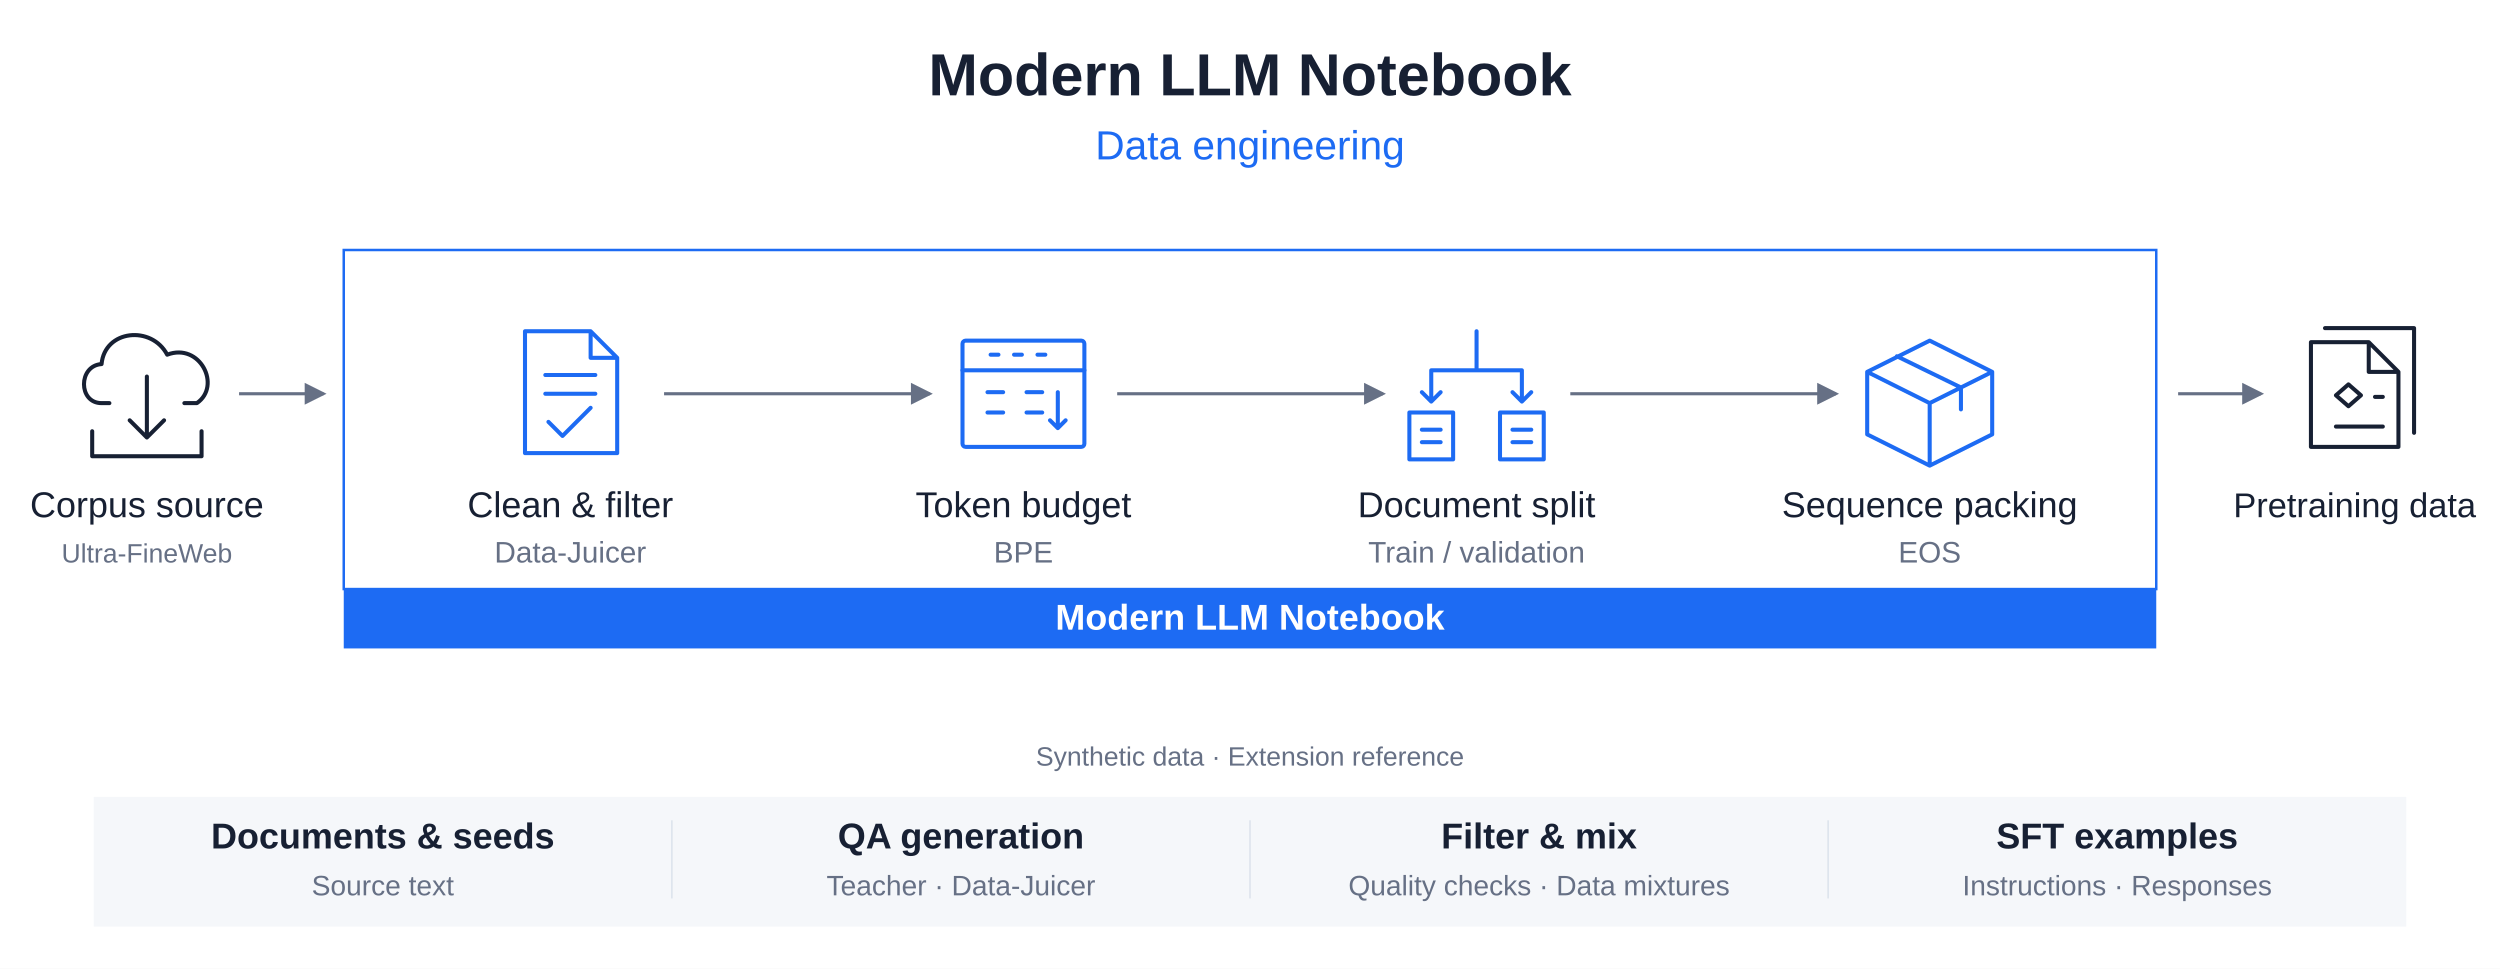
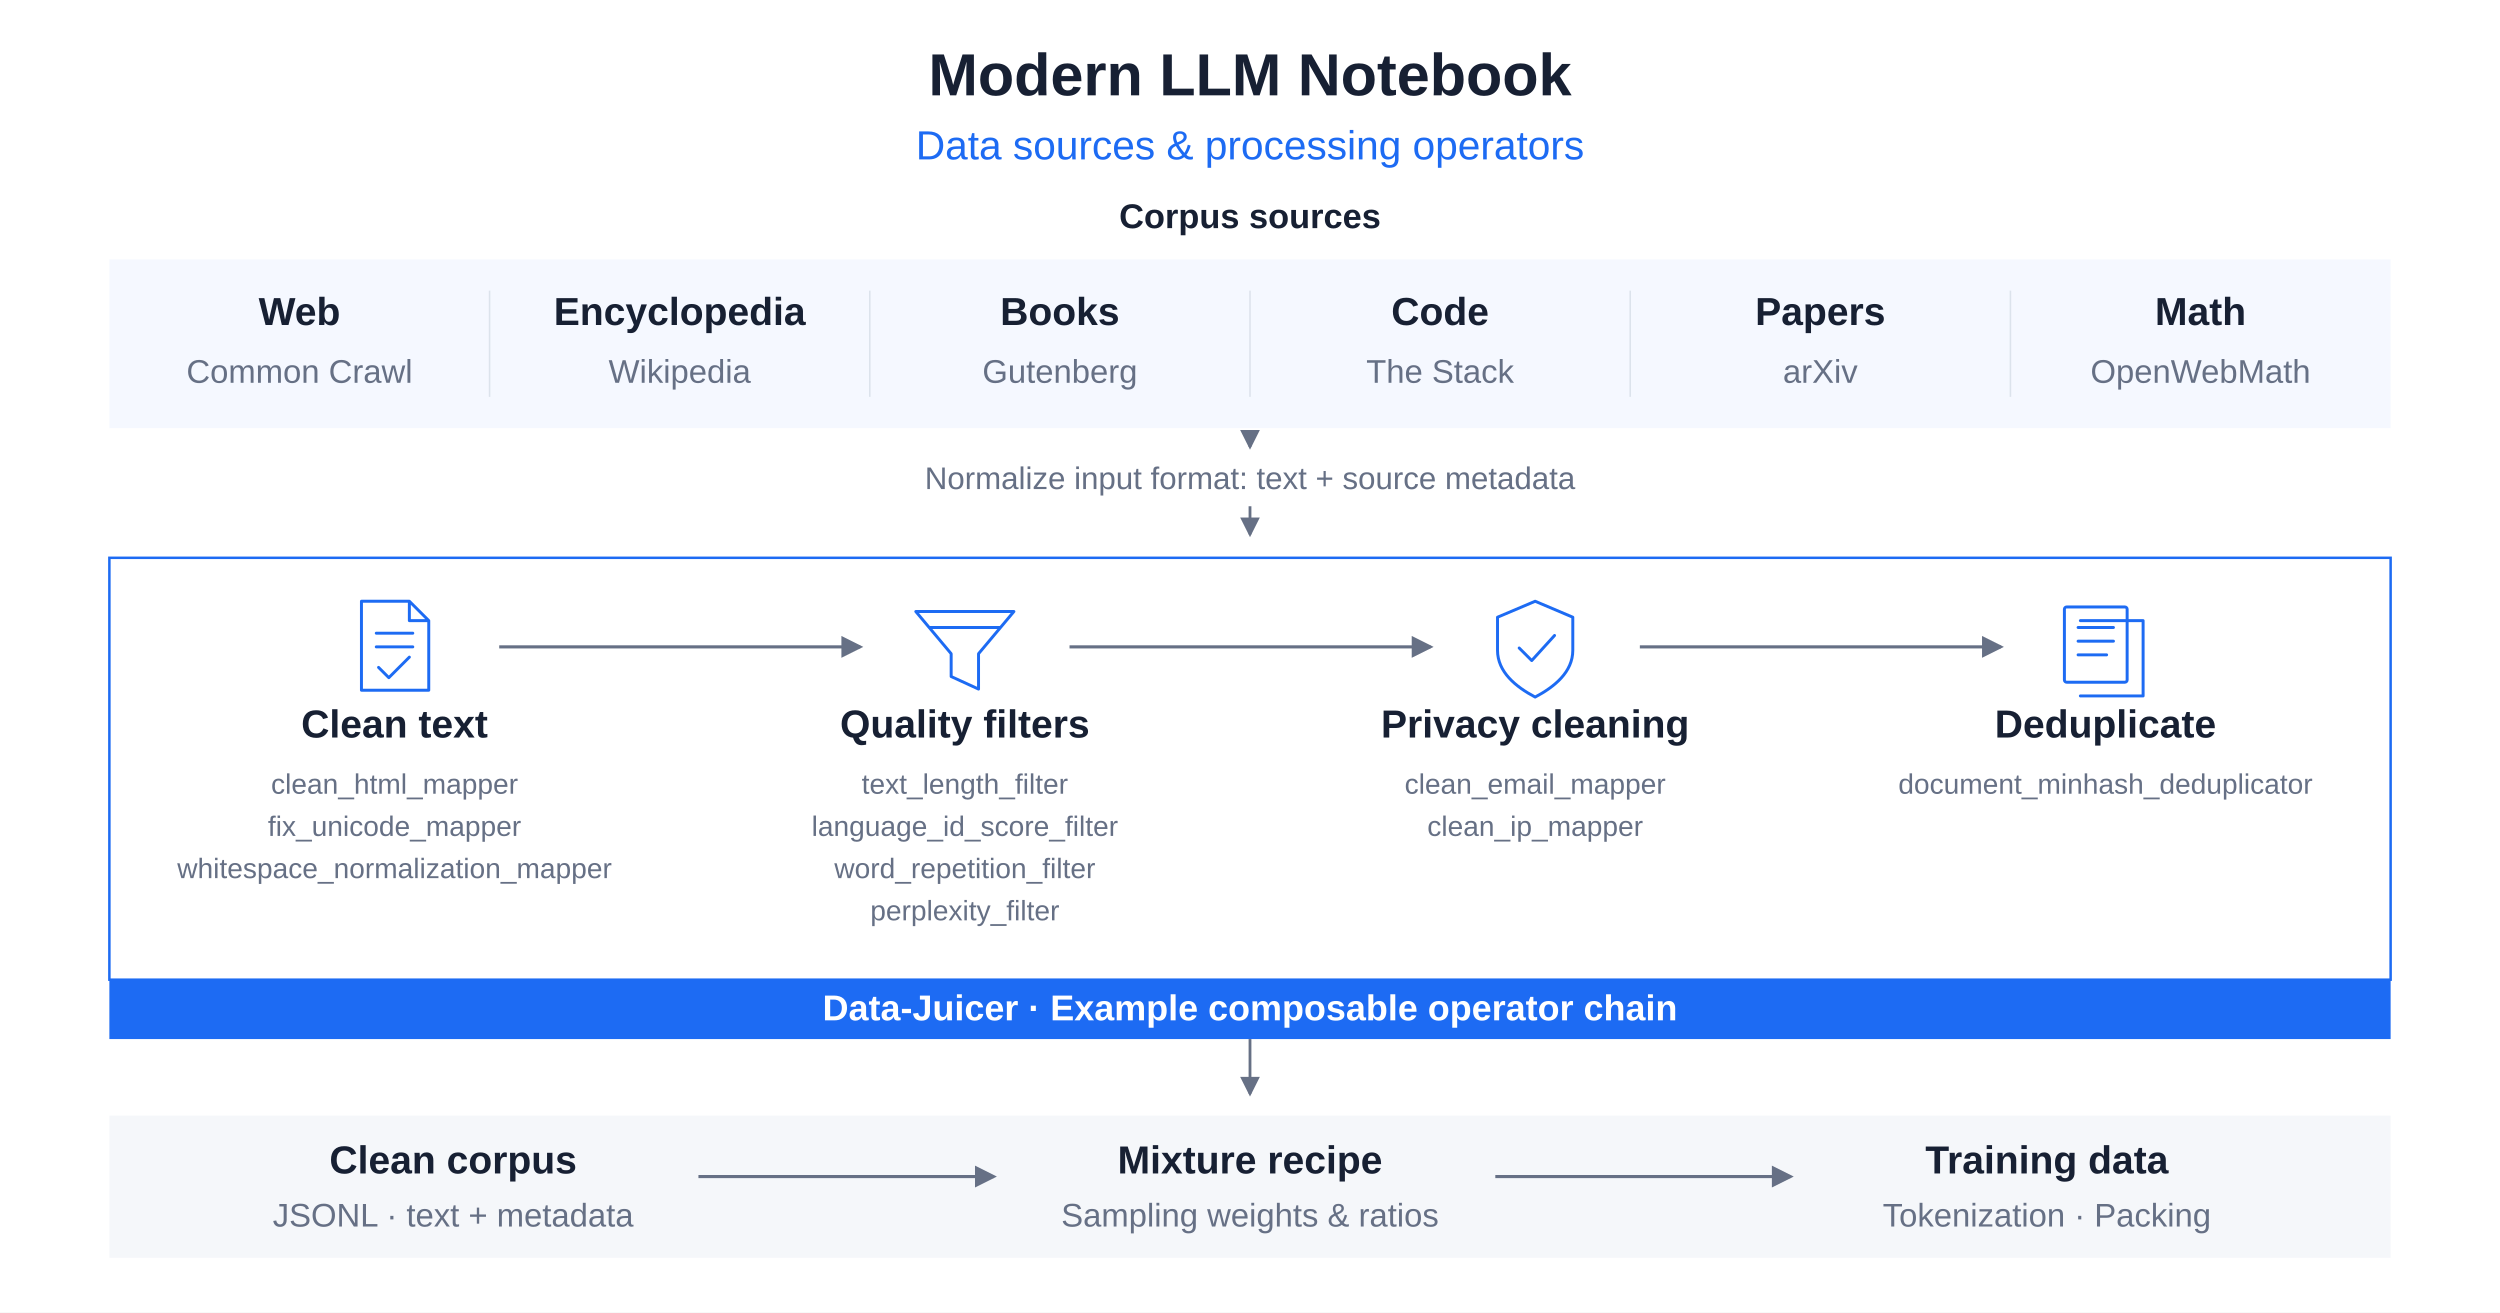
- <svg xmlns="http://www.w3.org/2000/svg" width="1600" height="620" viewBox="0 0 1600 620" role="img" aria-labelledby="title desc">
+ <svg xmlns="http://www.w3.org/2000/svg" width="1600" height="840" viewBox="0 0 1600 840" role="img" aria-labelledby="title desc">
  <defs>
    <marker id="arrow" markerWidth="7" markerHeight="7" refX="6" refY="3.5" orient="auto">
      <path d="M0 0L7 3.5L0 7Z" fill="#667085" />
    </marker>
  </defs>
-   <rect width="1600" height="620" fill="white" />
+   <rect width="1600" height="840" fill="white" />
  <text x="800" y="61" text-anchor="middle" font-family="Arial, PingFang SC, Microsoft YaHei, sans-serif" font-size="38" font-weight="700" fill="#172033">Modern LLM Notebook</text>
-   <text x="800" y="102" text-anchor="middle" font-family="Arial, PingFang SC, Microsoft YaHei, sans-serif" font-size="26" font-weight="400" fill="#1d6bf3">Data engineering</text>
-   <rect x="220" y="160" width="1160" height="217" fill="white" stroke="#1d6bf3" stroke-width="1.6" />
-   <rect x="220" y="377" width="1160" height="38" fill="#1d6bf3" />
-   <text x="800.0" y="403" text-anchor="middle" font-family="Arial, PingFang SC, Microsoft YaHei, sans-serif" font-size="23" font-weight="700" fill="#fff">Modern LLM Notebook</text>
-   <g transform="translate(94 252) scale(1)" fill="none" stroke="#172033" stroke-width="2.6" stroke-linecap="round" stroke-linejoin="round">
-     <path d="M-24 6H-29C-44 6-44-18-29-19C-27-41 3-44 13-25C34-33 48-5 32 6H24M0-11V28M-11 17L0 28L11 17M-35 24V40H35V24" />
-   </g>
-   <text x="94" y="331" text-anchor="middle" font-family="Arial, PingFang SC, Microsoft YaHei, sans-serif" font-size="23" font-weight="400" fill="#172033">Corpus source</text>
-   <text x="94" y="360" text-anchor="middle" font-family="Arial, PingFang SC, Microsoft YaHei, sans-serif" font-size="17" font-weight="400" fill="#667085">Ultra-FineWeb</text>
-   <path d="M153 252H207" stroke="#667085" stroke-width="2" fill="none" marker-end="url(#arrow)" />
-   <g transform="translate(365 252) scale(1)" fill="none" stroke="#1d6bf3" stroke-width="2.6" stroke-linecap="round" stroke-linejoin="round">
+   <text x="800" y="102" text-anchor="middle" font-family="Arial, PingFang SC, Microsoft YaHei, sans-serif" font-size="26" font-weight="400" fill="#1d6bf3">Data sources &amp; processing operators</text>
+   <text x="800" y="146" text-anchor="middle" font-family="Arial, PingFang SC, Microsoft YaHei, sans-serif" font-size="22" font-weight="600" fill="#172033">Corpus sources</text>
+   <rect x="70" y="166" width="1460" height="108" fill="#f5f8ff" stroke="none" stroke-width="1.6" />
+   <text x="191.667" y="208" text-anchor="middle" font-family="Arial, PingFang SC, Microsoft YaHei, sans-serif" font-size="25" font-weight="600" fill="#172033">Web</text>
+   <text x="191.667" y="245" text-anchor="middle" font-family="Arial, PingFang SC, Microsoft YaHei, sans-serif" font-size="21" font-weight="400" fill="#667085">Common Crawl</text>
+   <text x="435.0" y="208" text-anchor="middle" font-family="Arial, PingFang SC, Microsoft YaHei, sans-serif" font-size="25" font-weight="600" fill="#172033">Encyclopedia</text>
+   <text x="435.0" y="245" text-anchor="middle" font-family="Arial, PingFang SC, Microsoft YaHei, sans-serif" font-size="21" font-weight="400" fill="#667085">Wikipedia</text>
+   <path d="M313.333 186V254" stroke="#dce3ec" />
+   <text x="678.333" y="208" text-anchor="middle" font-family="Arial, PingFang SC, Microsoft YaHei, sans-serif" font-size="25" font-weight="600" fill="#172033">Books</text>
+   <text x="678.333" y="245" text-anchor="middle" font-family="Arial, PingFang SC, Microsoft YaHei, sans-serif" font-size="21" font-weight="400" fill="#667085">Gutenberg</text>
+   <path d="M556.667 186V254" stroke="#dce3ec" />
+   <text x="921.667" y="208" text-anchor="middle" font-family="Arial, PingFang SC, Microsoft YaHei, sans-serif" font-size="25" font-weight="600" fill="#172033">Code</text>
+   <text x="921.667" y="245" text-anchor="middle" font-family="Arial, PingFang SC, Microsoft YaHei, sans-serif" font-size="21" font-weight="400" fill="#667085">The Stack</text>
+   <path d="M800.0 186V254" stroke="#dce3ec" />
+   <text x="1165.0" y="208" text-anchor="middle" font-family="Arial, PingFang SC, Microsoft YaHei, sans-serif" font-size="25" font-weight="600" fill="#172033">Papers</text>
+   <text x="1165.0" y="245" text-anchor="middle" font-family="Arial, PingFang SC, Microsoft YaHei, sans-serif" font-size="21" font-weight="400" fill="#667085">arXiv</text>
+   <path d="M1043.333 186V254" stroke="#dce3ec" />
+   <text x="1408.333" y="208" text-anchor="middle" font-family="Arial, PingFang SC, Microsoft YaHei, sans-serif" font-size="25" font-weight="600" fill="#172033">Math</text>
+   <text x="1408.333" y="245" text-anchor="middle" font-family="Arial, PingFang SC, Microsoft YaHei, sans-serif" font-size="21" font-weight="400" fill="#667085">OpenWebMath</text>
+   <path d="M1286.667 186V254" stroke="#dce3ec" />
+   <path d="M800 276V286" stroke="#667085" stroke-width="1.8" fill="none" marker-end="url(#arrow)" />
+   <text x="800" y="313" text-anchor="middle" font-family="Arial, PingFang SC, Microsoft YaHei, sans-serif" font-size="20" font-weight="400" fill="#667085">Normalize input format: text + source metadata</text>
+   <path d="M800 324V342" stroke="#667085" stroke-width="1.8" fill="none" marker-end="url(#arrow)" />
+   <rect x="70" y="357" width="1460" height="270" fill="white" stroke="#1d6bf3" stroke-width="1.6" />
+   <g transform="translate(252.5 414) scale(0.73)" fill="none" stroke="#1d6bf3" stroke-width="2.6" stroke-linecap="round" stroke-linejoin="round">
    <path d="M-29-40H13L30-23V38H-29ZM13-40V-23H30M-16-12H16M-16 0H16M-14 18L-5 27L13 9" />
  </g>
-   <text x="365" y="331" text-anchor="middle" font-family="Arial, PingFang SC, Microsoft YaHei, sans-serif" font-size="23" font-weight="400" fill="#172033">Clean &amp; filter</text>
-   <text x="365" y="360" text-anchor="middle" font-family="Arial, PingFang SC, Microsoft YaHei, sans-serif" font-size="19" font-weight="400" fill="#667085">Data-Juicer</text>
-   <path d="M425 252H595" stroke="#667085" stroke-width="2" fill="none" marker-end="url(#arrow)" />
-   <g transform="translate(655 252) scale(1)" fill="none" stroke="#1d6bf3" stroke-width="2.6" stroke-linecap="round" stroke-linejoin="round">
-     <rect x="-39" y="-34" width="78" height="68" rx="2" />
-     <path d="M-39-15H39M-21-25H-16M-6-25H-1M9-25H14M-23-1H-13M-23 12H-13M2-1H12M2 12H12M22-1V22M17 17L22 22L27 17" />
+   <text x="252.5" y="472" text-anchor="middle" font-family="Arial, PingFang SC, Microsoft YaHei, sans-serif" font-size="25" font-weight="600" fill="#172033">Clean text</text>
+   <text x="252.5" y="508" text-anchor="middle" font-family="Arial, PingFang SC, Microsoft YaHei, sans-serif" font-size="18" font-weight="400" fill="#667085">clean_html_mapper</text>
+   <text x="252.5" y="535" text-anchor="middle" font-family="Arial, PingFang SC, Microsoft YaHei, sans-serif" font-size="18" font-weight="400" fill="#667085">fix_unicode_mapper</text>
+   <text x="252.5" y="562" text-anchor="middle" font-family="Arial, PingFang SC, Microsoft YaHei, sans-serif" font-size="18" font-weight="400" fill="#667085">whitespace_normalization_mapper</text>
+   <path d="M319.5 414H550.5" stroke="#667085" stroke-width="2" fill="none" marker-end="url(#arrow)" />
+   <g transform="translate(617.5 414) scale(0.73)" fill="none" stroke="#1d6bf3" stroke-width="2.6" stroke-linecap="round" stroke-linejoin="round">
+     <path d="M-43-31H43L12 6V37L-12 26V6ZM-31-17H31" />
  </g>
-   <text x="655" y="331" text-anchor="middle" font-family="Arial, PingFang SC, Microsoft YaHei, sans-serif" font-size="23" font-weight="400" fill="#172033">Token budget</text>
-   <text x="655" y="360" text-anchor="middle" font-family="Arial, PingFang SC, Microsoft YaHei, sans-serif" font-size="19" font-weight="400" fill="#667085">BPE</text>
-   <path d="M715 252H885" stroke="#667085" stroke-width="2" fill="none" marker-end="url(#arrow)" />
-   <g transform="translate(945 252) scale(1)" fill="none" stroke="#1d6bf3" stroke-width="2.6" stroke-linecap="round" stroke-linejoin="round">
-     <path d="M0-40V-15H-29V5M0-15H29V5M-35-1L-29 5L-23-1M23-1L29 5L35-1" />
-     <rect x="-43" y="12" width="28" height="30" />
-     <rect x="15" y="12" width="28" height="30" />
-     <path d="M-35 23H-23M-35 31H-23M23 23H35M23 31H35" />
+   <text x="617.5" y="472" text-anchor="middle" font-family="Arial, PingFang SC, Microsoft YaHei, sans-serif" font-size="25" font-weight="600" fill="#172033">Quality filters</text>
+   <text x="617.5" y="508" text-anchor="middle" font-family="Arial, PingFang SC, Microsoft YaHei, sans-serif" font-size="18" font-weight="400" fill="#667085">text_length_filter</text>
+   <text x="617.5" y="535" text-anchor="middle" font-family="Arial, PingFang SC, Microsoft YaHei, sans-serif" font-size="18" font-weight="400" fill="#667085">language_id_score_filter</text>
+   <text x="617.5" y="562" text-anchor="middle" font-family="Arial, PingFang SC, Microsoft YaHei, sans-serif" font-size="18" font-weight="400" fill="#667085">word_repetition_filter</text>
+   <text x="617.5" y="589" text-anchor="middle" font-family="Arial, PingFang SC, Microsoft YaHei, sans-serif" font-size="18" font-weight="400" fill="#667085">perplexity_filter</text>
+   <path d="M684.5 414H915.5" stroke="#667085" stroke-width="2" fill="none" marker-end="url(#arrow)" />
+   <g transform="translate(982.5 414) scale(0.73)" fill="none" stroke="#1d6bf3" stroke-width="2.6" stroke-linecap="round" stroke-linejoin="round">
+     <path d="M0-40L33-26V3C33 22 17 35 0 44C-17 35-33 22-33 3V-26ZM-14 1L-3 12L17-10" />
  </g>
-   <text x="945" y="331" text-anchor="middle" font-family="Arial, PingFang SC, Microsoft YaHei, sans-serif" font-size="23" font-weight="400" fill="#172033">Document split</text>
-   <text x="945" y="360" text-anchor="middle" font-family="Arial, PingFang SC, Microsoft YaHei, sans-serif" font-size="19" font-weight="400" fill="#667085">Train / validation</text>
-   <path d="M1005 252H1175" stroke="#667085" stroke-width="2" fill="none" marker-end="url(#arrow)" />
-   <g transform="translate(1235 252) scale(1)" fill="none" stroke="#1d6bf3" stroke-width="2.6" stroke-linecap="round" stroke-linejoin="round">
-     <path d="M-40-14L0-34L40-14V26L0 46L-40 26ZM-40-14L0 6L40-14M0 6V46M-21-24L20-4V10" />
+   <text x="982.5" y="472" text-anchor="middle" font-family="Arial, PingFang SC, Microsoft YaHei, sans-serif" font-size="25" font-weight="600" fill="#172033">Privacy cleaning</text>
+   <text x="982.5" y="508" text-anchor="middle" font-family="Arial, PingFang SC, Microsoft YaHei, sans-serif" font-size="18" font-weight="400" fill="#667085">clean_email_mapper</text>
+   <text x="982.5" y="535" text-anchor="middle" font-family="Arial, PingFang SC, Microsoft YaHei, sans-serif" font-size="18" font-weight="400" fill="#667085">clean_ip_mapper</text>
+   <path d="M1049.5 414H1280.5" stroke="#667085" stroke-width="2" fill="none" marker-end="url(#arrow)" />
+   <g transform="translate(1347.5 414) scale(0.73)" fill="none" stroke="#1d6bf3" stroke-width="2.6" stroke-linecap="round" stroke-linejoin="round">
+     <rect x="-36" y="-35" width="55" height="66" rx="2" />
+     <path d="M-22-23H33V43H-22M-24-17H7M-24-5H7M-24 7H1" />
  </g>
-   <text x="1235" y="331" text-anchor="middle" font-family="Arial, PingFang SC, Microsoft YaHei, sans-serif" font-size="23" font-weight="400" fill="#172033">Sequence packing</text>
-   <text x="1235" y="360" text-anchor="middle" font-family="Arial, PingFang SC, Microsoft YaHei, sans-serif" font-size="19" font-weight="400" fill="#667085">EOS</text>
-   <path d="M1394 252H1447" stroke="#667085" stroke-width="2" fill="none" marker-end="url(#arrow)" />
-   <g transform="translate(1510 252) scale(1)" fill="none" stroke="#172033" stroke-width="2.6" stroke-linecap="round" stroke-linejoin="round">
-     <path d="M-31-33H6L25-14V34H-31ZM6-33V-14H25M-15 1L-7-6L1 1L-7 8ZM10 2H15M-15 21H15" />
-     <path d="M-22-42H35V25" />
-   </g>
-   <text x="1507" y="331" text-anchor="middle" font-family="Arial, PingFang SC, Microsoft YaHei, sans-serif" font-size="22" font-weight="400" fill="#172033">Pretraining data</text>
-   <text x="800" y="490" text-anchor="middle" font-family="Arial, PingFang SC, Microsoft YaHei, sans-serif" font-size="17" font-weight="400" fill="#667085">Synthetic data · Extension reference</text>
-   <rect x="60" y="510" width="1480" height="83" fill="#f5f7fa" />
-   <text x="245.0" y="543" text-anchor="middle" font-family="Arial, PingFang SC, Microsoft YaHei, sans-serif" font-size="23" font-weight="600" fill="#172033">Documents &amp; seeds</text>
-   <text x="245.0" y="573" text-anchor="middle" font-family="Arial, PingFang SC, Microsoft YaHei, sans-serif" font-size="18" font-weight="400" fill="#667085">Source text</text>
-   <path d="M430.0 525V575" stroke="#dce3ec" />
-   <text x="615.0" y="543" text-anchor="middle" font-family="Arial, PingFang SC, Microsoft YaHei, sans-serif" font-size="23" font-weight="600" fill="#172033">QA generation</text>
-   <text x="615.0" y="573" text-anchor="middle" font-family="Arial, PingFang SC, Microsoft YaHei, sans-serif" font-size="18" font-weight="400" fill="#667085">Teacher · Data-Juicer</text>
-   <path d="M800.0 525V575" stroke="#dce3ec" />
-   <text x="985.0" y="543" text-anchor="middle" font-family="Arial, PingFang SC, Microsoft YaHei, sans-serif" font-size="23" font-weight="600" fill="#172033">Filter &amp; mix</text>
-   <text x="985.0" y="573" text-anchor="middle" font-family="Arial, PingFang SC, Microsoft YaHei, sans-serif" font-size="18" font-weight="400" fill="#667085">Quality checks · Data mixtures</text>
-   <path d="M1170.0 525V575" stroke="#dce3ec" />
-   <text x="1355.0" y="543" text-anchor="middle" font-family="Arial, PingFang SC, Microsoft YaHei, sans-serif" font-size="23" font-weight="600" fill="#172033">SFT examples</text>
-   <text x="1355.0" y="573" text-anchor="middle" font-family="Arial, PingFang SC, Microsoft YaHei, sans-serif" font-size="18" font-weight="400" fill="#667085">Instructions · Responses</text>
+   <text x="1347.5" y="472" text-anchor="middle" font-family="Arial, PingFang SC, Microsoft YaHei, sans-serif" font-size="25" font-weight="600" fill="#172033">Deduplicate</text>
+   <text x="1347.5" y="508" text-anchor="middle" font-family="Arial, PingFang SC, Microsoft YaHei, sans-serif" font-size="18" font-weight="400" fill="#667085">document_minhash_deduplicator</text>
+   <rect x="70" y="627" width="1460" height="38" fill="#1d6bf3" stroke="none" stroke-width="1.6" />
+   <text x="800" y="653" text-anchor="middle" font-family="Arial, PingFang SC, Microsoft YaHei, sans-serif" font-size="23" font-weight="600" fill="#fff">Data-Juicer · Example composable operator chain</text>
+   <path d="M800 665V700" stroke="#667085" stroke-width="1.8" fill="none" marker-end="url(#arrow)" />
+   <rect x="70" y="714" width="1460" height="91" fill="#f5f7fa" stroke="none" stroke-width="1.6" />
+   <text x="290" y="751" text-anchor="middle" font-family="Arial, PingFang SC, Microsoft YaHei, sans-serif" font-size="25" font-weight="600" fill="#172033">Clean corpus</text>
+   <text x="290" y="785" text-anchor="middle" font-family="Arial, PingFang SC, Microsoft YaHei, sans-serif" font-size="21" font-weight="400" fill="#667085">JSONL · text + metadata</text>
+   <path d="M447 753H636" stroke="#667085" stroke-width="2" fill="none" marker-end="url(#arrow)" />
+   <text x="800" y="751" text-anchor="middle" font-family="Arial, PingFang SC, Microsoft YaHei, sans-serif" font-size="25" font-weight="600" fill="#172033">Mixture recipe</text>
+   <text x="800" y="785" text-anchor="middle" font-family="Arial, PingFang SC, Microsoft YaHei, sans-serif" font-size="21" font-weight="400" fill="#667085">Sampling weights &amp; ratios</text>
+   <path d="M957 753H1146" stroke="#667085" stroke-width="2" fill="none" marker-end="url(#arrow)" />
+   <text x="1310" y="751" text-anchor="middle" font-family="Arial, PingFang SC, Microsoft YaHei, sans-serif" font-size="25" font-weight="600" fill="#172033">Training data</text>
+   <text x="1310" y="785" text-anchor="middle" font-family="Arial, PingFang SC, Microsoft YaHei, sans-serif" font-size="21" font-weight="400" fill="#667085">Tokenization · Packing</text>
</svg>
